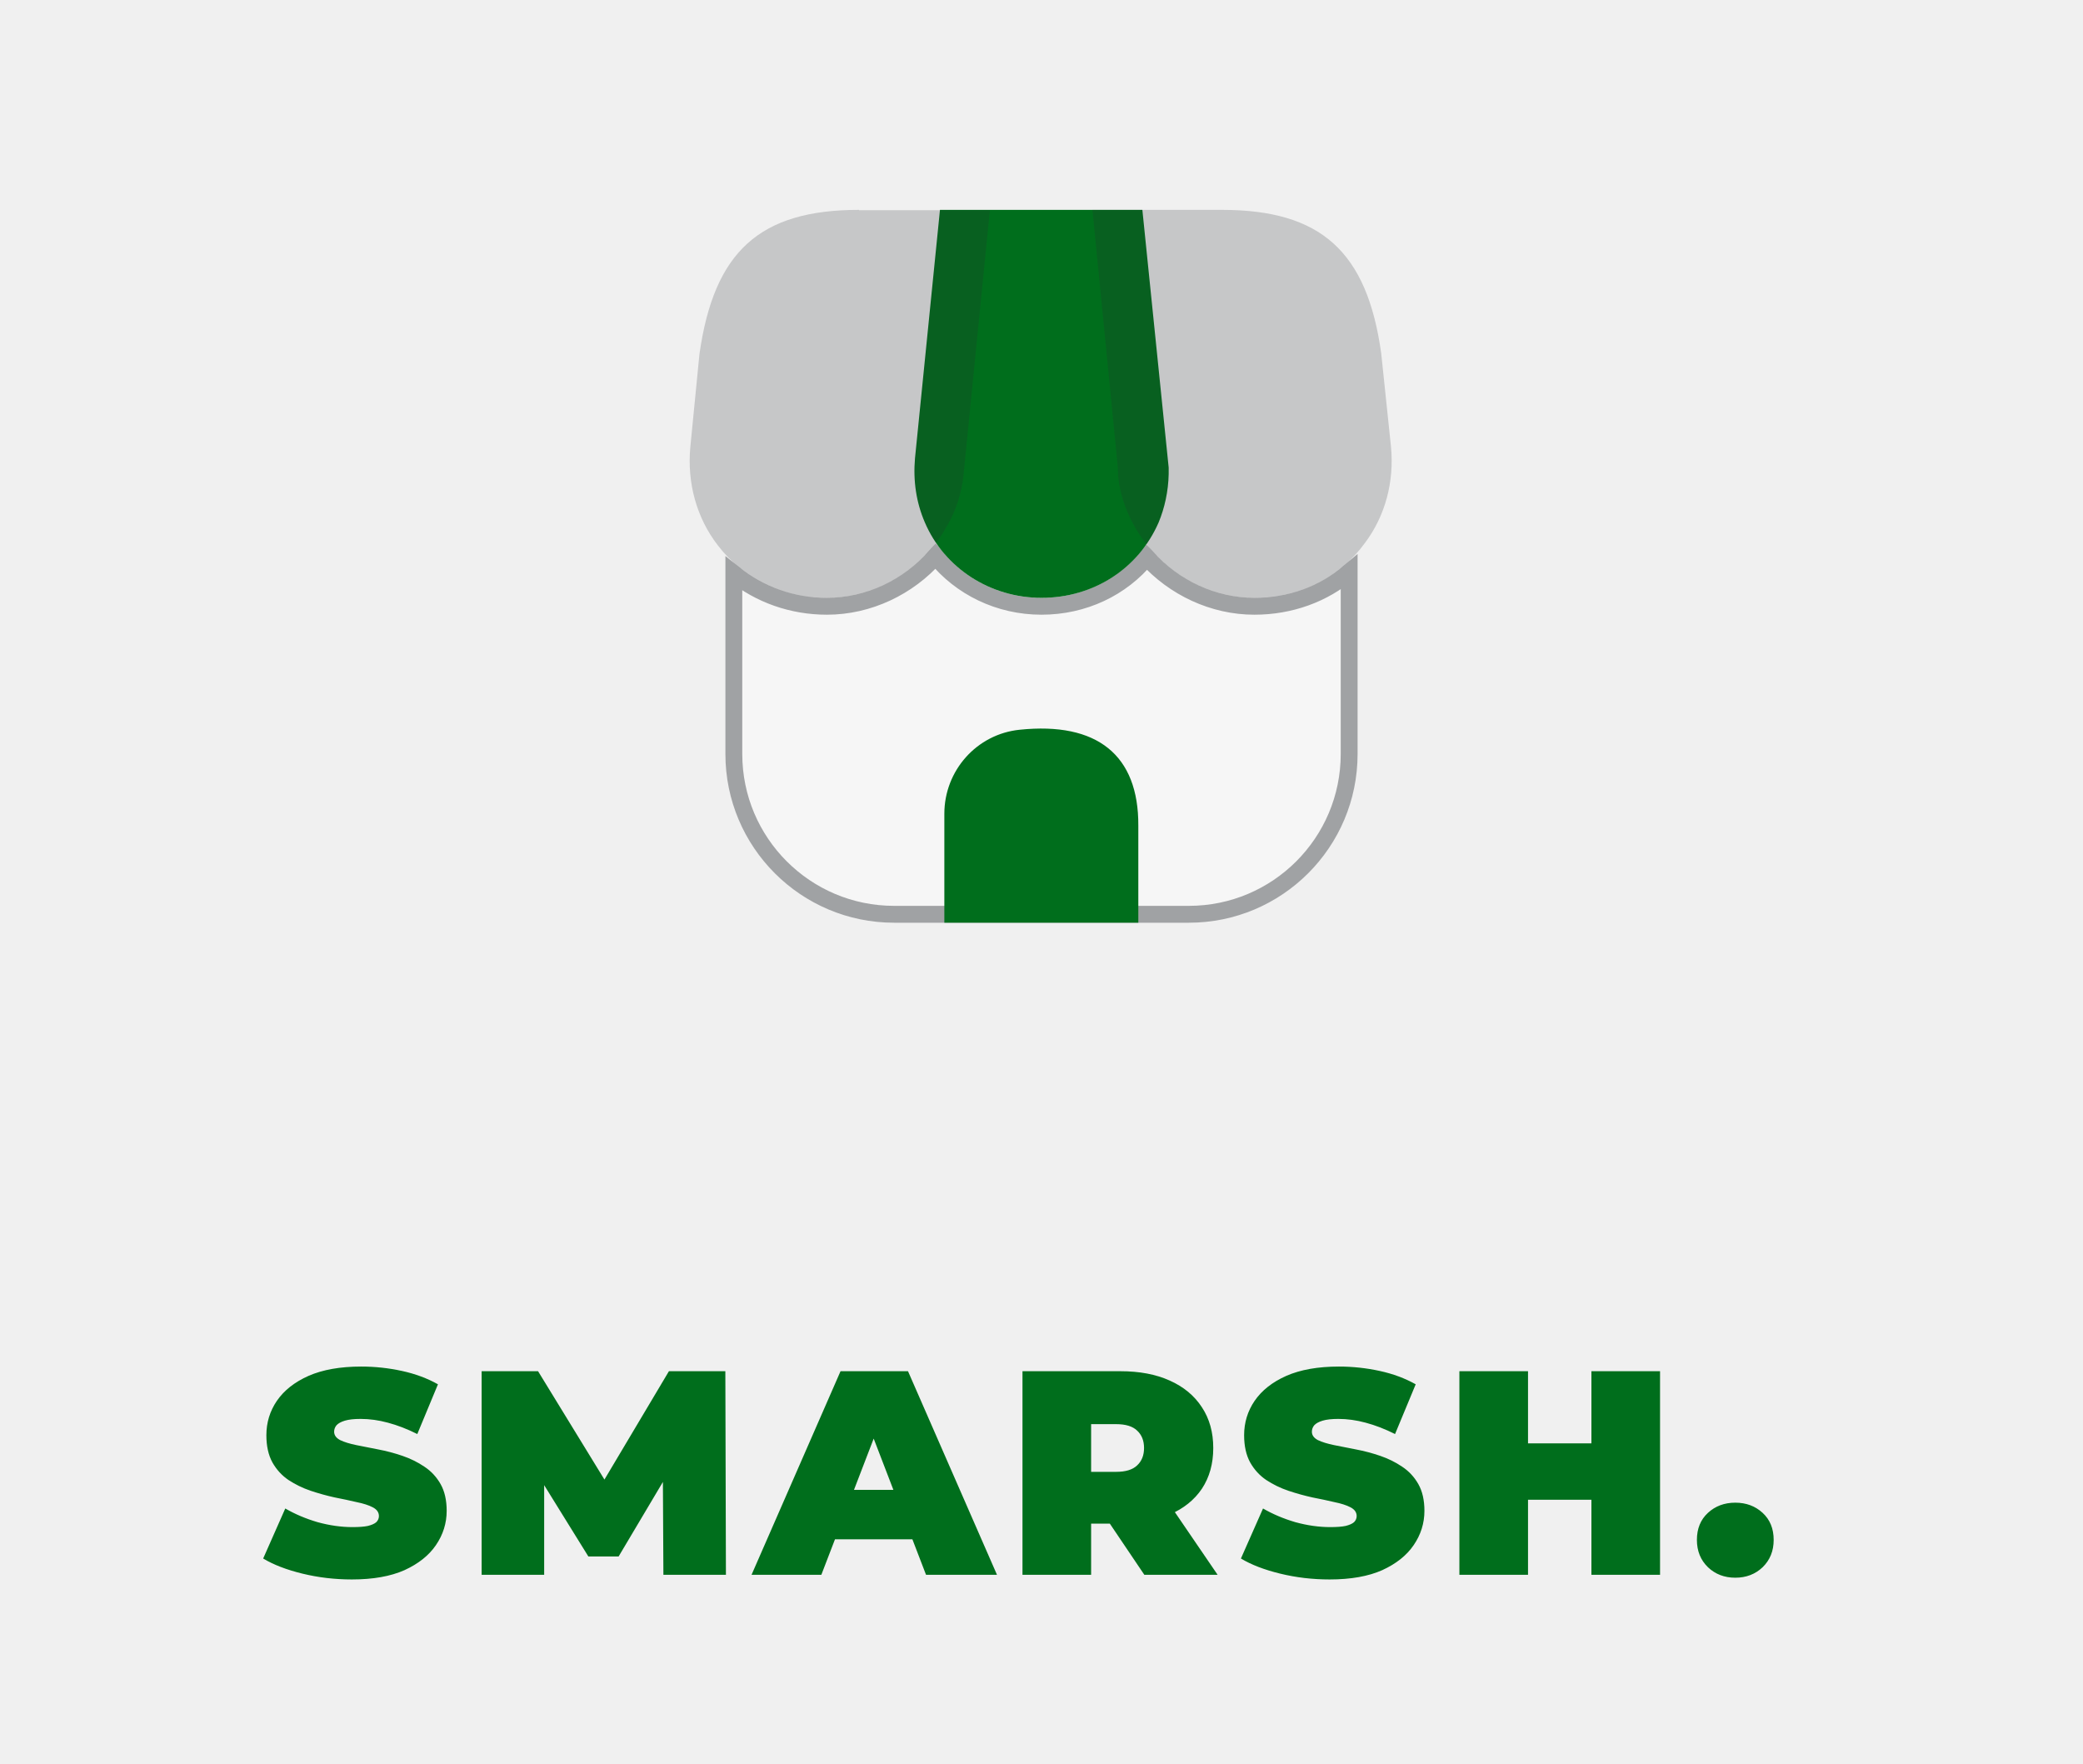
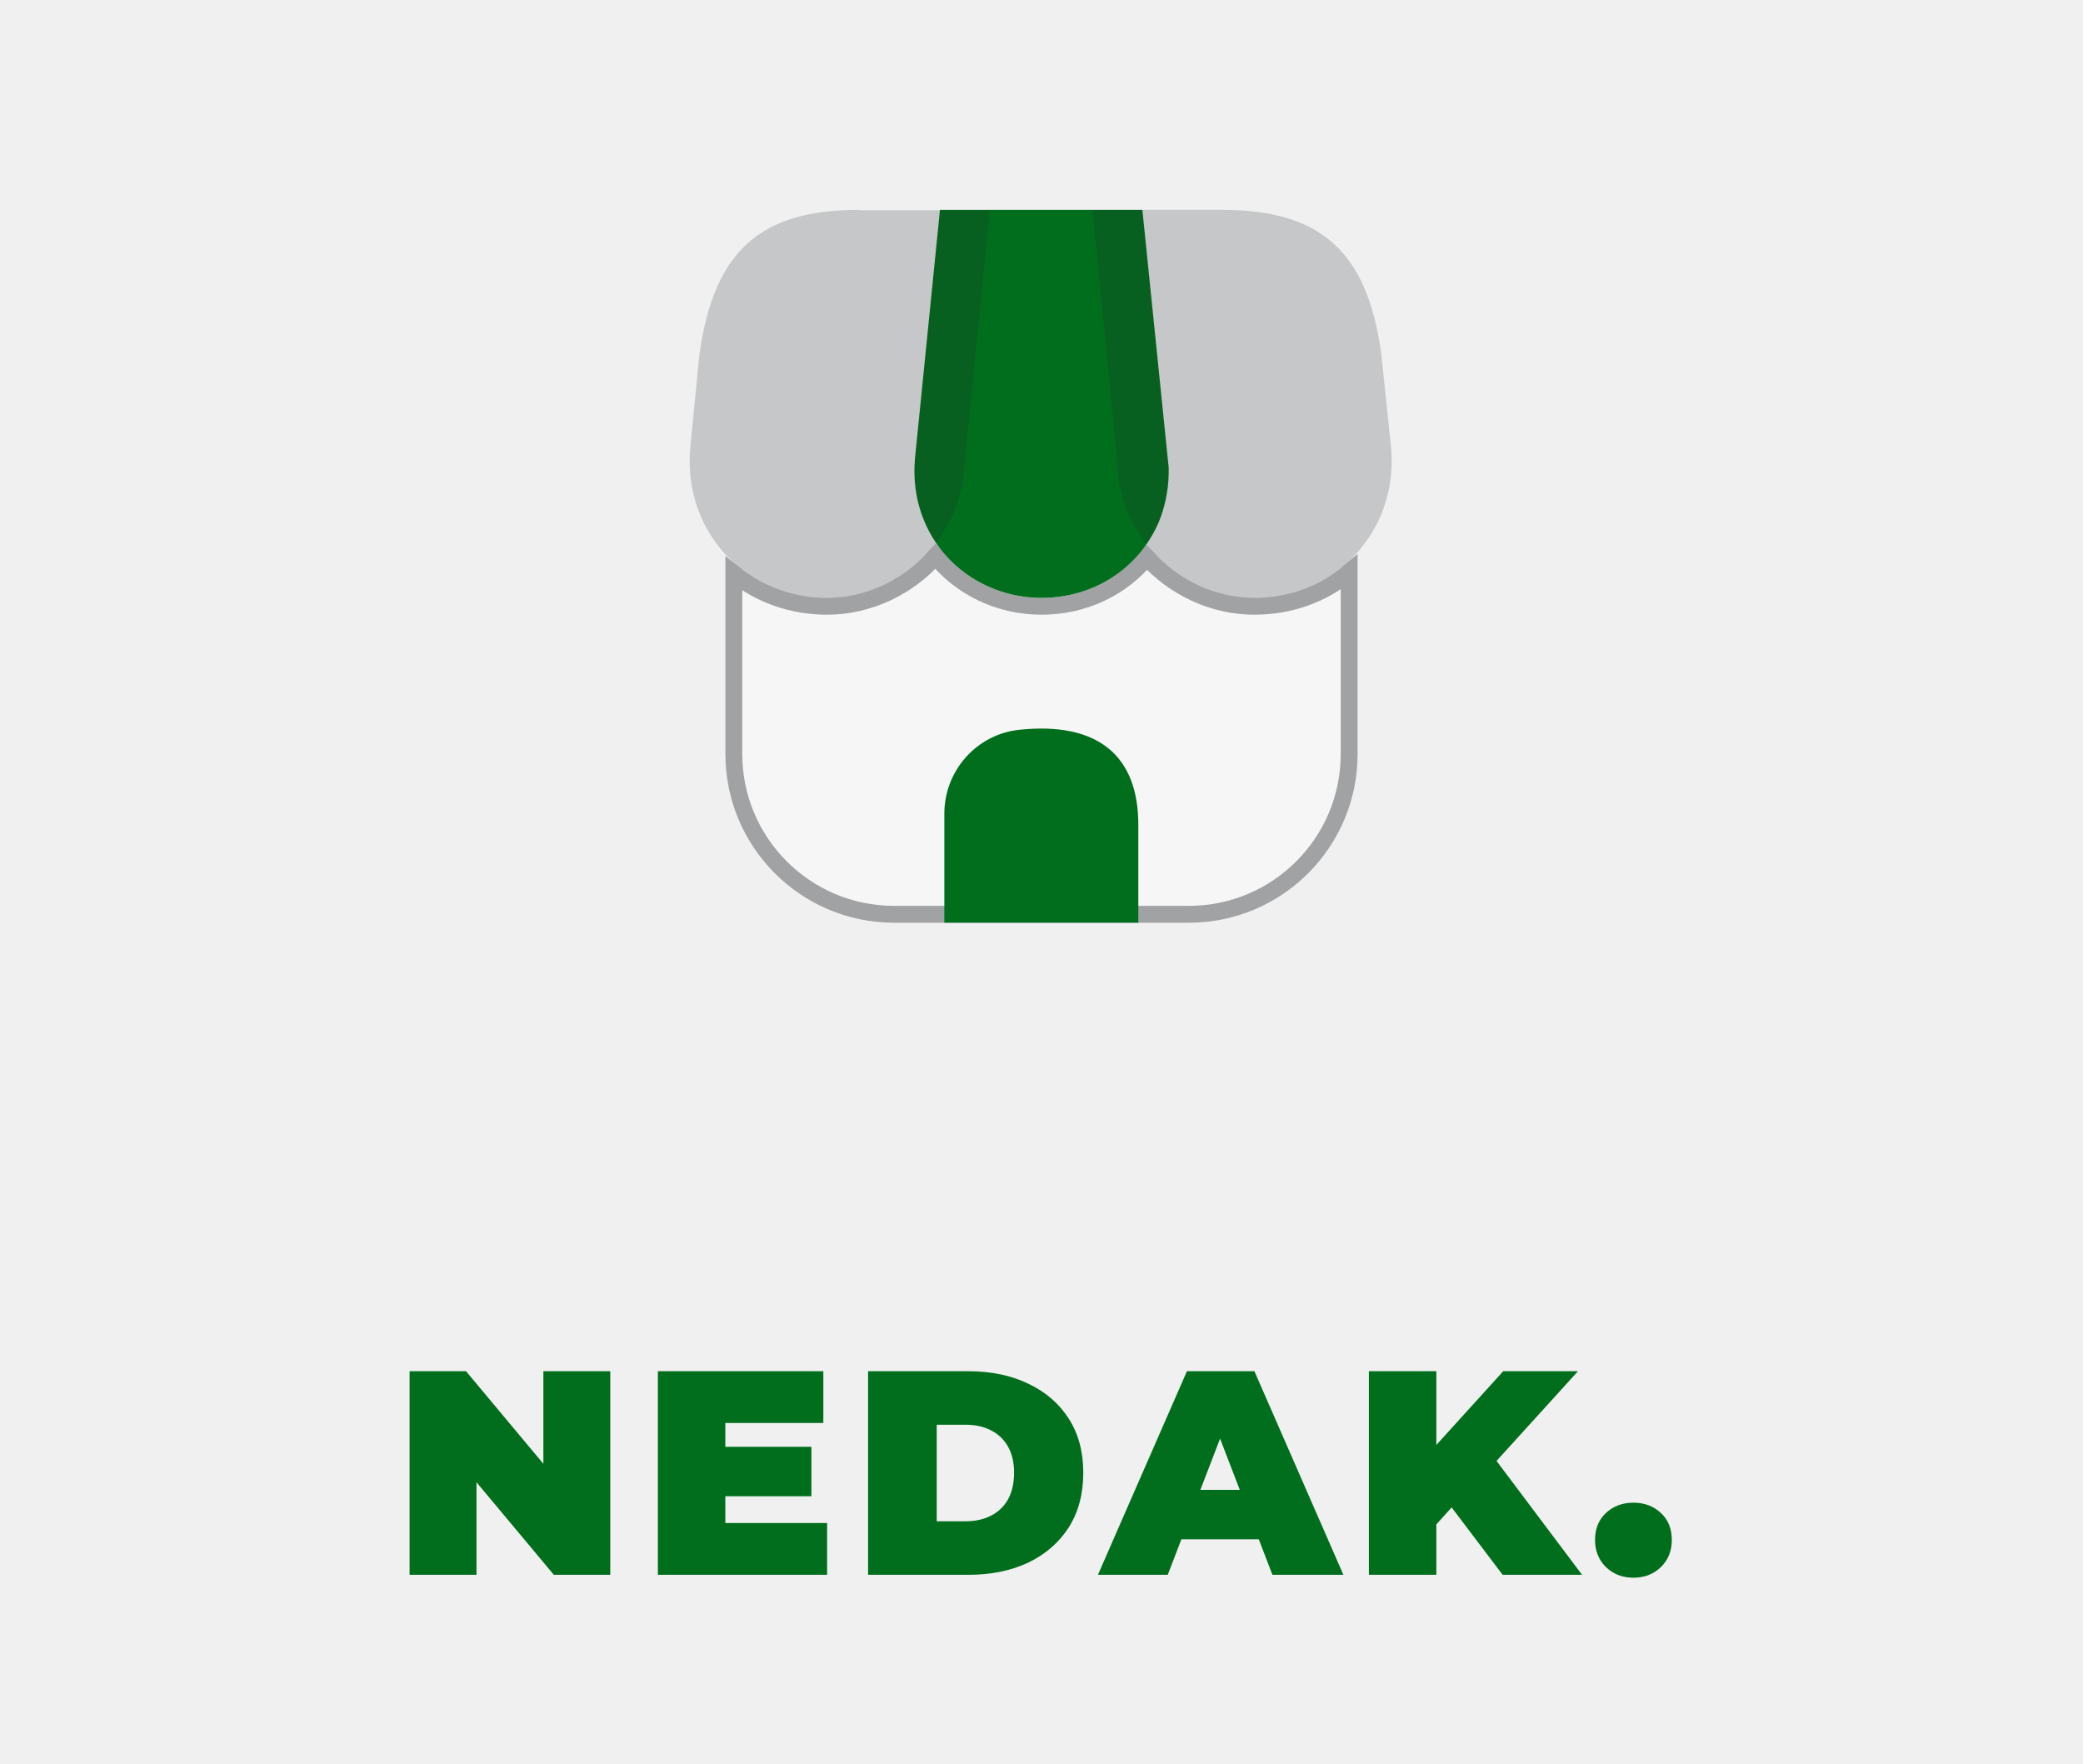
<svg xmlns="http://www.w3.org/2000/svg" width="795" height="673" viewBox="0 0 795 673" fill="none">
-   <path d="M134.296 602.776C127.784 602.776 121.494 602.036 115.427 600.556C109.359 599.076 104.365 597.152 100.443 594.784L108.878 575.694C112.578 577.84 116.685 579.578 121.198 580.91C125.786 582.168 130.226 582.797 134.518 582.797C137.033 582.797 138.994 582.649 140.4 582.353C141.88 581.983 142.953 581.502 143.619 580.91C144.285 580.244 144.618 579.467 144.618 578.58C144.618 577.174 143.841 576.064 142.287 575.25C140.733 574.436 138.661 573.77 136.071 573.252C133.556 572.66 130.781 572.068 127.747 571.476C124.713 570.81 121.642 569.959 118.535 568.923C115.501 567.887 112.689 566.518 110.099 564.816C107.583 563.115 105.549 560.895 103.995 558.157C102.441 555.345 101.664 551.867 101.664 547.724C101.664 542.914 102.996 538.548 105.66 534.627C108.397 530.631 112.43 527.449 117.758 525.081C123.159 522.713 129.856 521.529 137.847 521.529C143.101 521.529 148.281 522.084 153.386 523.194C158.492 524.304 163.08 526.006 167.149 528.3L159.269 547.28C155.421 545.356 151.684 543.913 148.059 542.951C144.507 541.989 141.029 541.508 137.625 541.508C135.11 541.508 133.112 541.73 131.632 542.174C130.152 542.618 129.079 543.21 128.413 543.95C127.821 544.69 127.525 545.504 127.525 546.392C127.525 547.724 128.302 548.797 129.856 549.611C131.41 550.35 133.445 550.979 135.96 551.497C138.55 552.015 141.362 552.57 144.396 553.162C147.504 553.754 150.574 554.568 153.608 555.604C156.642 556.64 159.417 558.009 161.933 559.711C164.522 561.413 166.594 563.633 168.148 566.37C169.702 569.108 170.479 572.512 170.479 576.582C170.479 581.317 169.11 585.683 166.372 589.679C163.709 593.601 159.713 596.782 154.385 599.224C149.058 601.592 142.361 602.776 134.296 602.776ZM183.823 601V523.305H205.356L236.434 574.029H225.112L255.302 523.305H276.835L277.057 601H253.194L252.972 559.267H256.745L236.101 594.007H224.557L203.025 559.267H207.687V601H183.823ZM286.835 601L320.799 523.305H346.549L380.513 601H353.431L328.347 535.736H338.558L313.474 601H286.835ZM307.036 587.459L313.696 568.59H349.435L356.095 587.459H307.036ZM390.243 601V523.305H427.647C434.899 523.305 441.152 524.489 446.405 526.857C451.733 529.225 455.84 532.629 458.725 537.068C461.611 541.434 463.054 546.614 463.054 552.607C463.054 558.601 461.611 563.781 458.725 568.146C455.84 572.438 451.733 575.731 446.405 578.025C441.152 580.318 434.899 581.465 427.647 581.465H404.783L416.437 570.699V601H390.243ZM436.749 601L417.658 572.697H445.406L464.719 601H436.749ZM416.437 573.585L404.783 561.709H425.983C429.608 561.709 432.272 560.895 433.974 559.267C435.75 557.639 436.638 555.419 436.638 552.607C436.638 549.796 435.75 547.576 433.974 545.948C432.272 544.32 429.608 543.506 425.983 543.506H404.783L416.437 531.63V573.585ZM507.464 602.776C500.952 602.776 494.663 602.036 488.595 600.556C482.528 599.076 477.533 597.152 473.611 594.784L482.047 575.694C485.746 577.84 489.853 579.578 494.367 580.91C498.955 582.168 503.394 582.797 507.686 582.797C510.202 582.797 512.163 582.649 513.569 582.353C515.048 581.983 516.121 581.502 516.787 580.91C517.453 580.244 517.786 579.467 517.786 578.58C517.786 577.174 517.009 576.064 515.455 575.25C513.902 574.436 511.83 573.77 509.24 573.252C506.724 572.66 503.949 572.068 500.915 571.476C497.882 570.81 494.811 569.959 491.703 568.923C488.669 567.887 485.857 566.518 483.268 564.816C480.752 563.115 478.717 560.895 477.163 558.157C475.609 555.345 474.832 551.867 474.832 547.724C474.832 542.914 476.164 538.548 478.828 534.627C481.566 530.631 485.599 527.449 490.926 525.081C496.328 522.713 503.024 521.529 511.016 521.529C516.269 521.529 521.449 522.084 526.555 523.194C531.66 524.304 536.248 526.006 540.318 528.3L532.437 547.28C528.59 545.356 524.853 543.913 521.227 542.951C517.675 541.989 514.198 541.508 510.794 541.508C508.278 541.508 506.28 541.73 504.8 542.174C503.32 542.618 502.247 543.21 501.581 543.95C500.989 544.69 500.693 545.504 500.693 546.392C500.693 547.724 501.47 548.797 503.024 549.611C504.578 550.35 506.613 550.979 509.129 551.497C511.719 552.015 514.531 552.57 517.564 553.162C520.672 553.754 523.743 554.568 526.777 555.604C529.81 556.64 532.585 558.009 535.101 559.711C537.691 561.413 539.763 563.633 541.317 566.37C542.871 569.108 543.648 572.512 543.648 576.582C543.648 581.317 542.279 585.683 539.541 589.679C536.877 593.601 532.881 596.782 527.554 599.224C522.226 601.592 515.529 602.776 507.464 602.776ZM607.382 523.305H633.576V601H607.382V523.305ZM583.186 601H556.992V523.305H583.186V601ZM609.158 572.364H581.41V550.831H609.158V572.364ZM662.291 602.11C658.148 602.11 654.67 600.778 651.858 598.114C649.046 595.376 647.64 591.899 647.64 587.681C647.64 583.389 649.046 579.948 651.858 577.359C654.67 574.769 658.148 573.474 662.291 573.474C666.435 573.474 669.913 574.769 672.725 577.359C675.536 579.948 676.942 583.389 676.942 587.681C676.942 591.899 675.536 595.376 672.725 598.114C669.913 600.778 666.435 602.11 662.291 602.11Z" fill="#006E1C" />
-   <path opacity="0.4" d="M514.919 218.383V287.768C514.919 321.525 487.52 348.924 453.762 348.924H341.235C307.478 348.924 280.079 321.525 280.079 287.768V218.963C289.887 226.934 302.346 231.375 315.614 231.375C331.463 231.375 346.668 224.12 357.074 212.29C366.63 224.155 381.343 231.375 397.499 231.375C413.542 231.375 428.05 224.472 437.675 212.725C448.14 224.325 463.113 231.375 478.74 231.375C492.4 231.375 505.104 226.777 514.919 218.383Z" fill="white" stroke="#292D32" stroke-width="6.438" />
+   <path d="M156.327 601V523.305H177.859L217.372 570.588H207.383V523.305H232.911V601H211.379L171.865 553.717H181.855V601H156.327ZM275.056 552.163H309.686V571.032H275.056V552.163ZM276.832 581.243H315.68V601H251.082V523.305H314.237V543.062H276.832V581.243ZM331.313 601V523.305H369.605C378.263 523.305 385.884 524.896 392.47 528.078C399.055 531.186 404.198 535.626 407.898 541.397C411.597 547.169 413.447 554.05 413.447 562.042C413.447 570.107 411.597 577.063 407.898 582.908C404.198 588.68 399.055 593.157 392.47 596.338C385.884 599.446 378.263 601 369.605 601H331.313ZM357.507 580.577H368.495C372.195 580.577 375.414 579.874 378.152 578.469C380.964 577.063 383.146 574.991 384.7 572.253C386.254 569.441 387.031 566.037 387.031 562.042C387.031 558.12 386.254 554.79 384.7 552.052C383.146 549.315 380.964 547.243 378.152 545.837C375.414 544.431 372.195 543.728 368.495 543.728H357.507V580.577ZM419.042 601L453.006 523.305H478.756L512.72 601H485.637L460.553 535.736H470.764L445.68 601H419.042ZM439.243 587.459L445.902 568.59H481.642L488.301 587.459H439.243ZM545.869 584.351L544.426 555.604L573.728 523.305H602.253L569.399 559.489L554.859 574.362L545.869 584.351ZM522.45 601V523.305H548.2V601H522.45ZM573.506 601L550.642 570.81L567.624 552.829L603.807 601H573.506ZM623.414 602.11C619.27 602.11 615.792 600.778 612.98 598.114C610.169 595.376 608.763 591.899 608.763 587.681C608.763 583.389 610.169 579.948 612.98 577.359C615.792 574.769 619.27 573.474 623.414 573.474C627.557 573.474 631.035 574.769 633.847 577.359C636.659 579.948 638.065 583.389 638.065 587.681C638.065 591.899 636.659 595.376 633.847 598.114C631.035 600.778 627.557 602.11 623.414 602.11Z" fill="#006E1C" />
+   <path opacity="0.4" d="M514.919 218.383V287.767C514.919 321.525 487.52 348.924 453.762 348.924H341.235C307.478 348.924 280.079 321.525 280.079 287.767V218.963C289.887 226.934 302.346 231.375 315.614 231.375C331.463 231.375 346.668 224.119 357.074 212.29C366.63 224.155 381.343 231.375 397.499 231.375C413.542 231.375 428.05 224.472 437.675 212.725C448.14 224.325 463.113 231.375 478.74 231.375C492.4 231.375 505.104 226.777 514.919 218.383Z" fill="white" stroke="#292D32" stroke-width="6.438" />
  <path d="M435.998 80.094H358.748L349.22 174.854C348.448 183.609 349.735 191.849 352.954 199.316C360.421 216.826 377.931 228.156 397.501 228.156C417.329 228.156 434.453 217.084 442.178 199.445C444.495 193.909 445.911 187.471 446.04 180.905V178.459L435.998 80.094Z" fill="#006E1C" />
  <path opacity="0.6" d="M530.885 170.476L527.151 134.812C521.744 95.93 504.105 80.094 466.381 80.094H416.941L426.469 176.656C426.598 177.944 426.726 179.36 426.726 181.806C427.499 188.501 429.559 194.681 432.649 200.217C441.919 217.212 459.944 228.156 478.741 228.156C495.865 228.156 511.315 220.56 520.971 207.17C528.696 196.87 532.173 183.866 530.885 170.476Z" fill="#292D32" fill-opacity="0.35" />
  <path opacity="0.6" d="M327.845 80.094C289.992 80.094 272.482 95.93 266.946 135.199L263.47 170.605C262.182 184.381 265.916 197.771 274.027 208.2C283.812 220.946 298.876 228.156 315.614 228.156C334.411 228.156 352.436 217.213 361.577 200.475C364.925 194.681 367.114 187.986 367.757 181.034L377.8 80.222H327.845V80.094Z" fill="#292D32" fill-opacity="0.35" />
  <path d="M389.133 278.497C372.781 280.171 360.421 294.076 360.421 310.556V352.142H434.453V315.062C434.581 288.154 418.745 275.407 389.133 278.497Z" fill="#006E1C" />
</svg>
